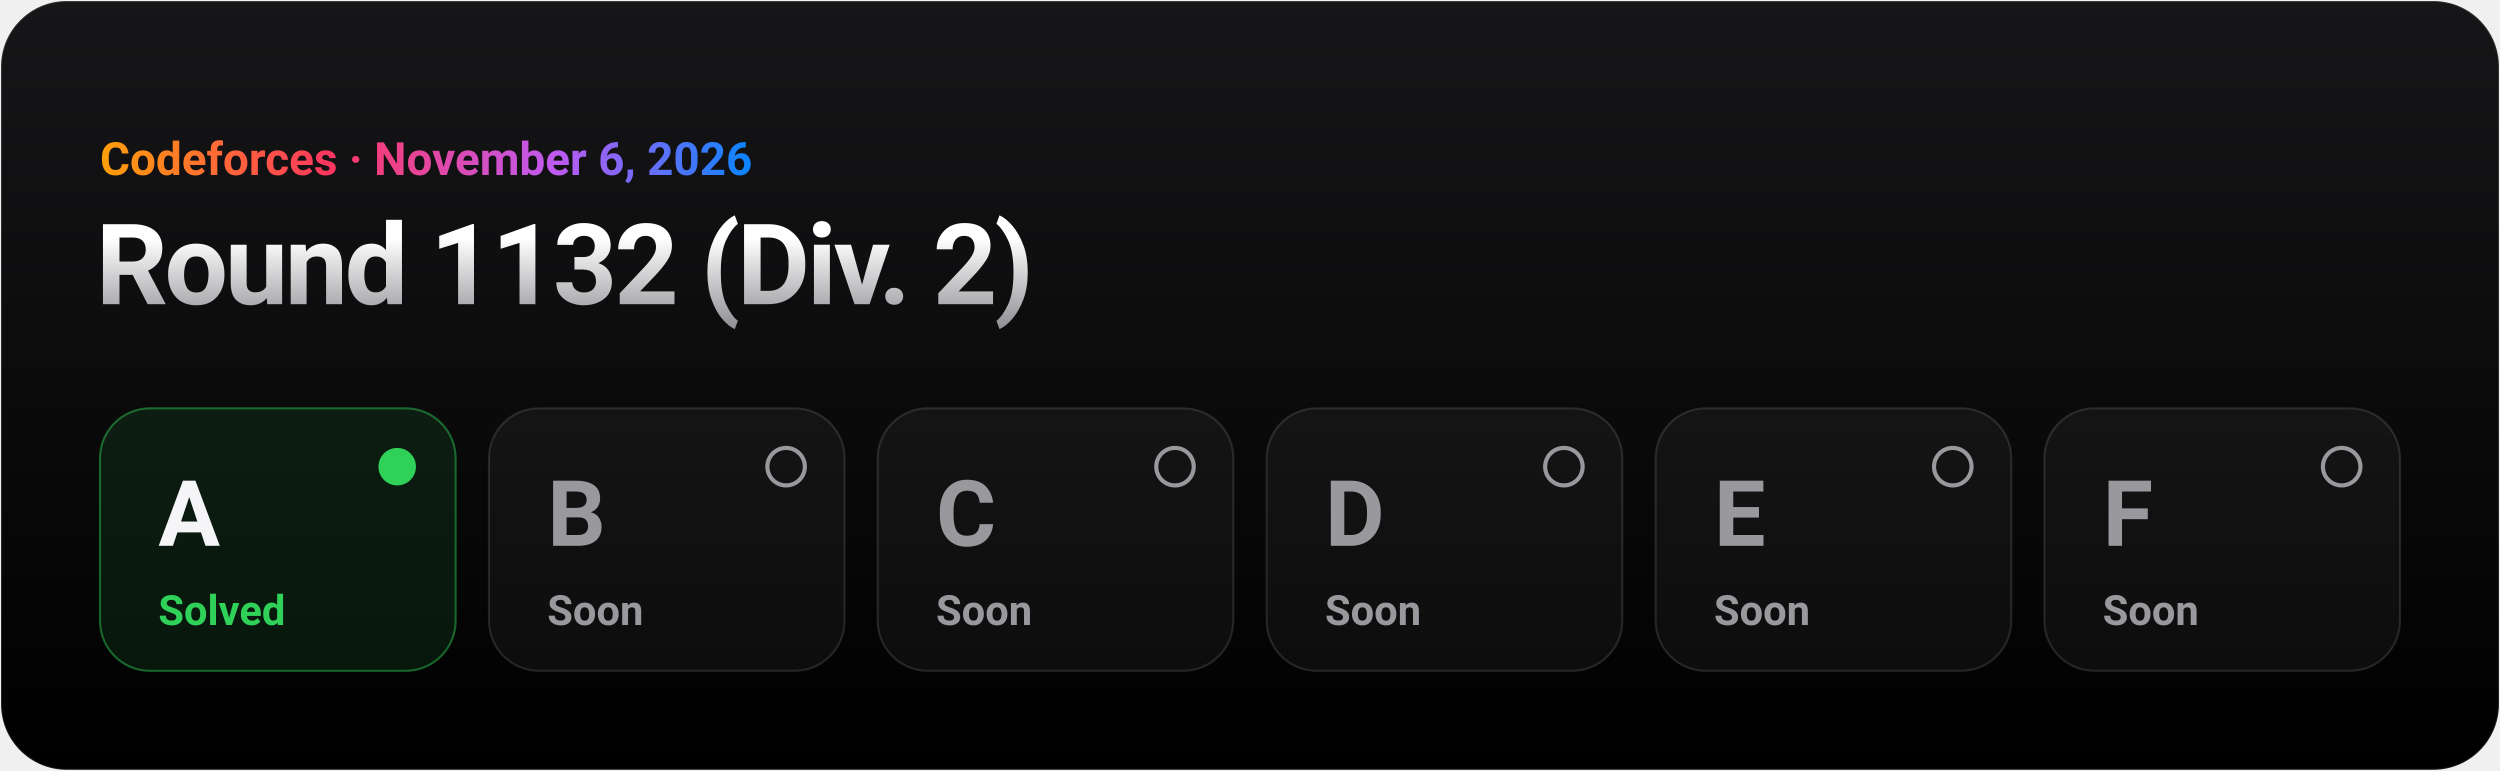
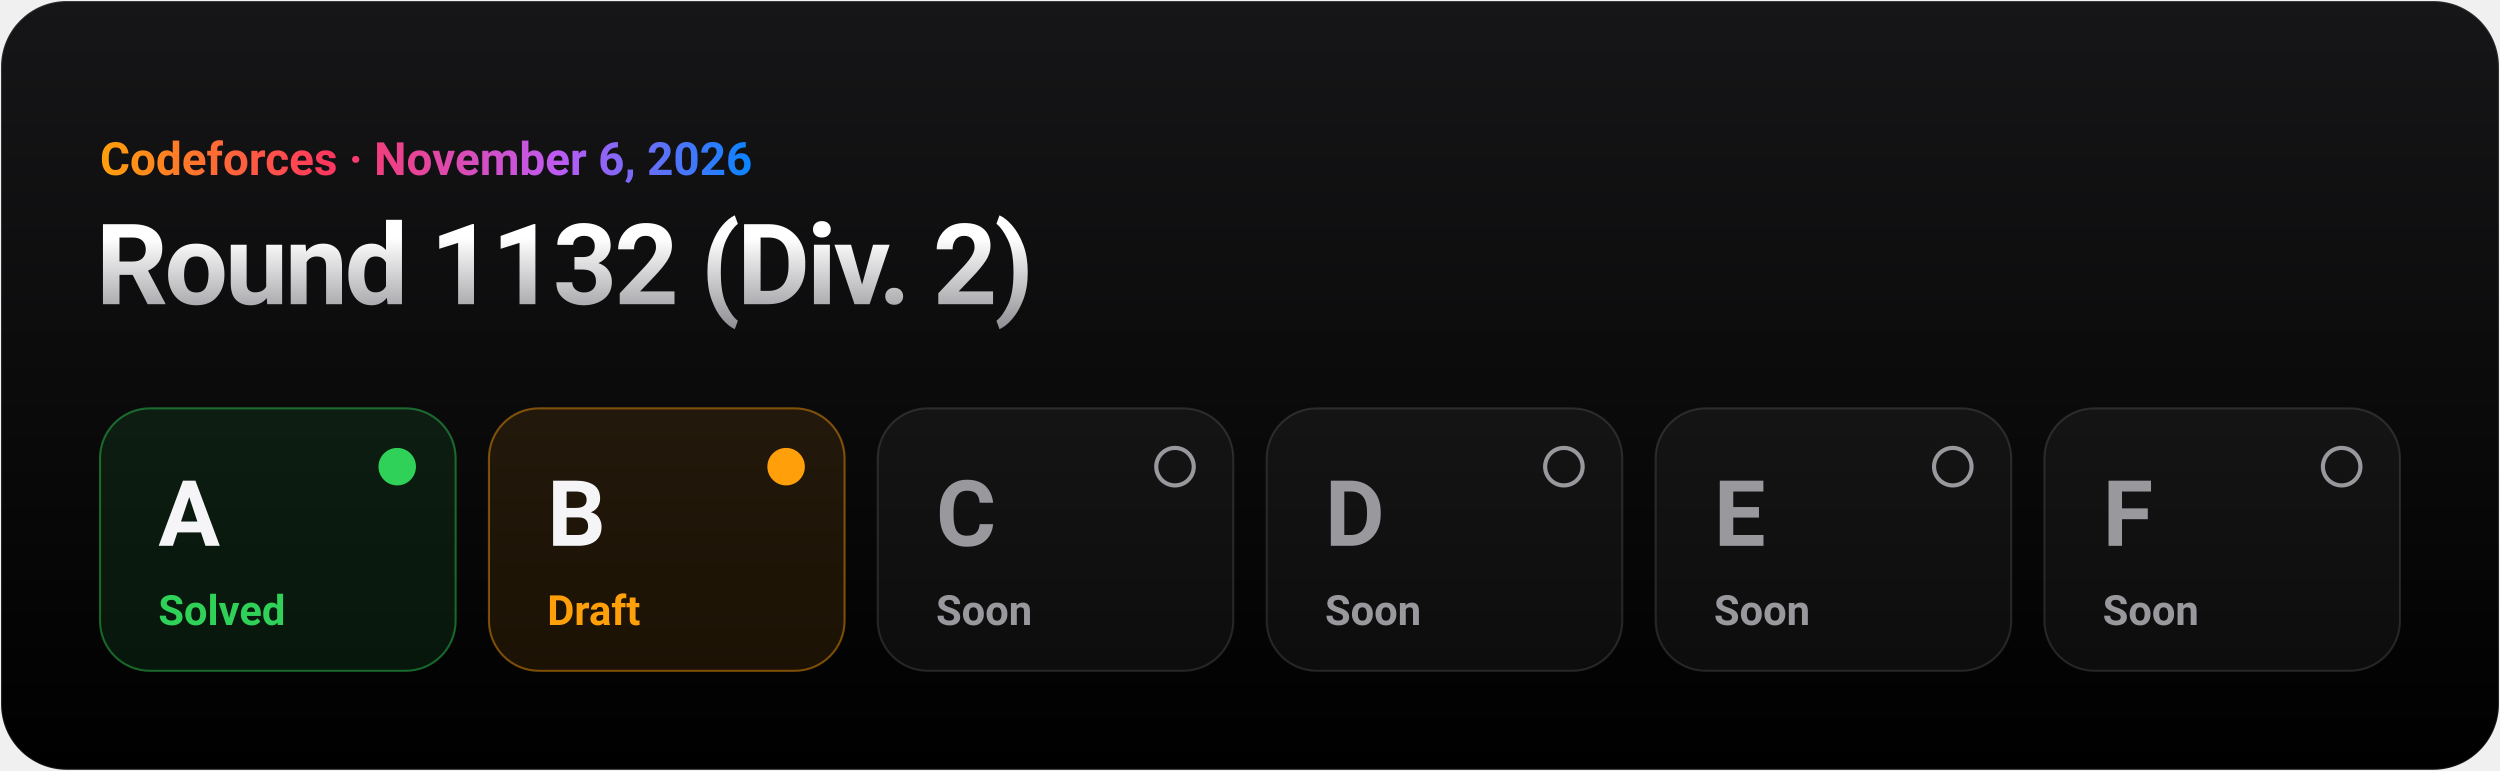
- <svg xmlns="http://www.w3.org/2000/svg" width="1200" height="370" viewBox="0 0 1200 370" role="img" aria-label="Codeforces Round 1132 (Div. 2), November 6, 2026: A — solved; B — soon; C — soon; D — soon; E — soon; F — soon">
+ <svg xmlns="http://www.w3.org/2000/svg" width="1200" height="370" viewBox="0 0 1200 370" role="img" aria-label="Codeforces Round 1132 (Div. 2), November 6, 2026: A — solved; B — draft; C — soon; D — soon; E — soon; F — soon">
  <defs>
    <linearGradient id="tile" x1="0" y1="0" x2="0" y2="1">
      <stop offset="0" stop-color="#161618" />
      <stop offset="1" stop-color="#000000" />
    </linearGradient>
    <linearGradient id="titanium" x1="0" y1="0" x2="0" y2="1">
      <stop offset="0.2" stop-color="#ffffff" />
      <stop offset="1" stop-color="#8e8e93" />
    </linearGradient>
    <linearGradient id="ai" x1="0" y1="0" x2="1" y2="0">
      <stop offset="0" stop-color="#ff9f0a" />
      <stop offset="0.35" stop-color="#ff375f" />
      <stop offset="0.7" stop-color="#bf5af2" />
      <stop offset="1" stop-color="#0a84ff" />
    </linearGradient>
  </defs>
  <g font-family="-apple-system, BlinkMacSystemFont, 'SF Pro Display', 'Segoe UI', Roboto, Helvetica, Arial, sans-serif">
    <rect x="0.5" y="0.5" width="1199" height="369" rx="31.5" fill="url(#tile)" stroke="#ffffff" stroke-opacity="0.1" />
    <g font-weight="600">
      <text x="48" y="84" font-size="22" fill="url(#ai)">Codeforces · November 6, 2026</text>
      <text x="46" y="146" font-size="54" font-weight="700" letter-spacing="-1.5" fill="url(#titanium)">Round 1132 (Div. 2)</text>
      <g>
        <animate attributeName="opacity" values="0;0;1" keyTimes="0;0.00;1" dur="0.5s" fill="freeze" />
        <rect x="48.0" y="196" width="170.7" height="126" rx="24" fill="#30d158" fill-opacity="0.1" stroke="#30d158" stroke-opacity="0.45" />
        <text x="76.0" y="262" font-size="44" font-weight="700" fill="#f5f5f7">A</text>
        <circle cx="190.667" cy="224" r="9" fill="#30d158" />
        <text x="76.0" y="300" font-size="20" fill="#30d158">Solved</text>
      </g>
      <g>
        <animate attributeName="opacity" values="0;0;1" keyTimes="0;0.17;1" dur="0.6s" fill="freeze" />
-         <rect x="234.7" y="196" width="170.7" height="126" rx="24" fill="#ffffff" fill-opacity="0.04" stroke="#ffffff" stroke-opacity="0.12" />
-         <text x="262.7" y="262" font-size="44" font-weight="700" fill="#98989d">B</text>
-         <circle cx="377.333" cy="224" r="9" fill="none" stroke="#98989d" stroke-width="2" />
-         <text x="262.7" y="300" font-size="20" fill="#98989d">Soon</text>
+         <rect x="234.7" y="196" width="170.7" height="126" rx="24" fill="#ff9f0a" fill-opacity="0.1" stroke="#ff9f0a" stroke-opacity="0.45" />
+         <text x="262.7" y="262" font-size="44" font-weight="700" fill="#f5f5f7">B</text>
+         <circle cx="377.333" cy="224" r="9" fill="#ff9f0a" />
+         <text x="262.7" y="300" font-size="20" fill="#ff9f0a">Draft</text>
      </g>
      <g>
        <animate attributeName="opacity" values="0;0;1" keyTimes="0;0.29;1" dur="0.7s" fill="freeze" />
        <rect x="421.3" y="196" width="170.7" height="126" rx="24" fill="#ffffff" fill-opacity="0.04" stroke="#ffffff" stroke-opacity="0.12" />
        <text x="449.3" y="262" font-size="44" font-weight="700" fill="#98989d">C</text>
        <circle cx="564.0" cy="224" r="9" fill="none" stroke="#98989d" stroke-width="2" />
        <text x="449.3" y="300" font-size="20" fill="#98989d">Soon</text>
      </g>
      <g>
        <animate attributeName="opacity" values="0;0;1" keyTimes="0;0.38;1" dur="0.8s" fill="freeze" />
        <rect x="608.0" y="196" width="170.7" height="126" rx="24" fill="#ffffff" fill-opacity="0.04" stroke="#ffffff" stroke-opacity="0.12" />
        <text x="636.0" y="262" font-size="44" font-weight="700" fill="#98989d">D</text>
        <circle cx="750.667" cy="224" r="9" fill="none" stroke="#98989d" stroke-width="2" />
        <text x="636.0" y="300" font-size="20" fill="#98989d">Soon</text>
      </g>
      <g>
        <animate attributeName="opacity" values="0;0;1" keyTimes="0;0.44;1" dur="0.9s" fill="freeze" />
        <rect x="794.7" y="196" width="170.7" height="126" rx="24" fill="#ffffff" fill-opacity="0.04" stroke="#ffffff" stroke-opacity="0.12" />
        <text x="822.7" y="262" font-size="44" font-weight="700" fill="#98989d">E</text>
        <circle cx="937.333" cy="224" r="9" fill="none" stroke="#98989d" stroke-width="2" />
        <text x="822.7" y="300" font-size="20" fill="#98989d">Soon</text>
      </g>
      <g>
        <animate attributeName="opacity" values="0;0;1" keyTimes="0;0.50;1" dur="1.0s" fill="freeze" />
        <rect x="981.3" y="196" width="170.7" height="126" rx="24" fill="#ffffff" fill-opacity="0.04" stroke="#ffffff" stroke-opacity="0.12" />
        <text x="1009.3" y="262" font-size="44" font-weight="700" fill="#98989d">F</text>
        <circle cx="1124.0" cy="224" r="9" fill="none" stroke="#98989d" stroke-width="2" />
        <text x="1009.3" y="300" font-size="20" fill="#98989d">Soon</text>
      </g>
    </g>
  </g>
</svg>
